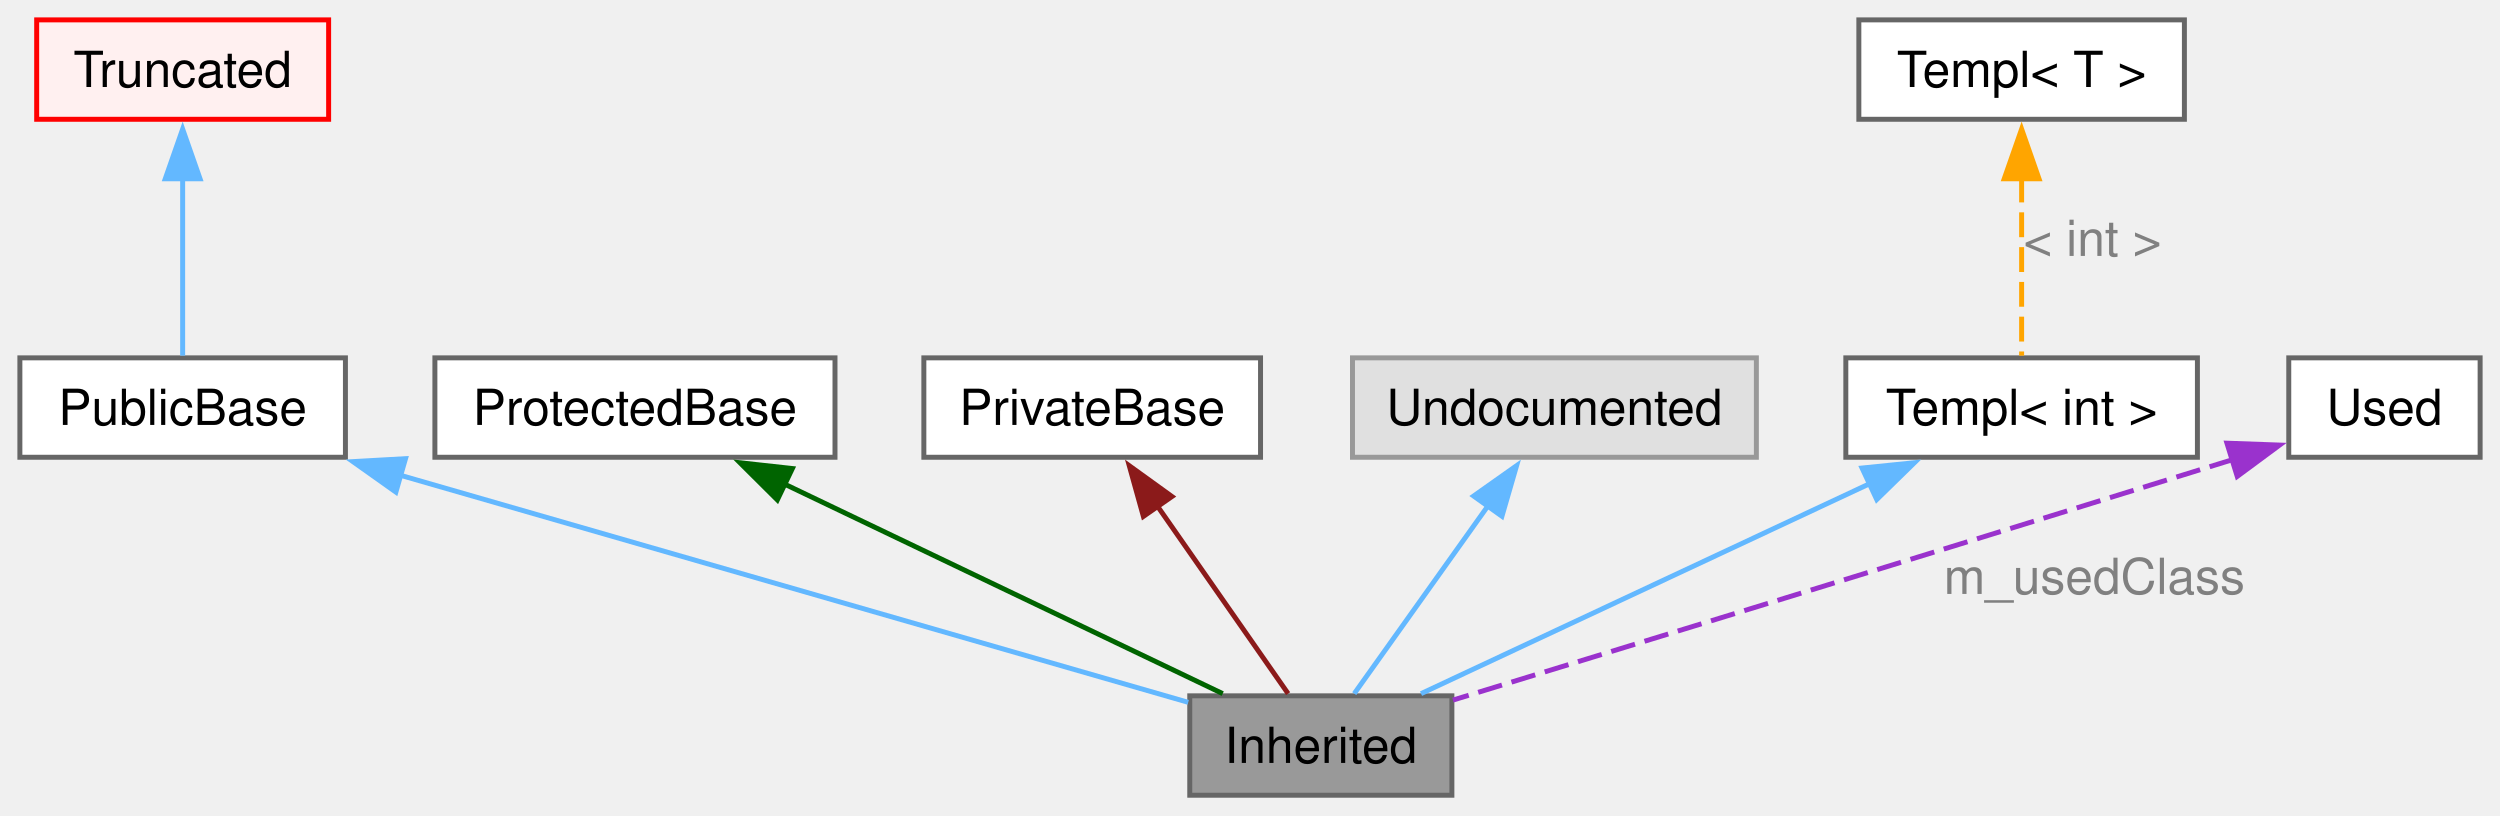
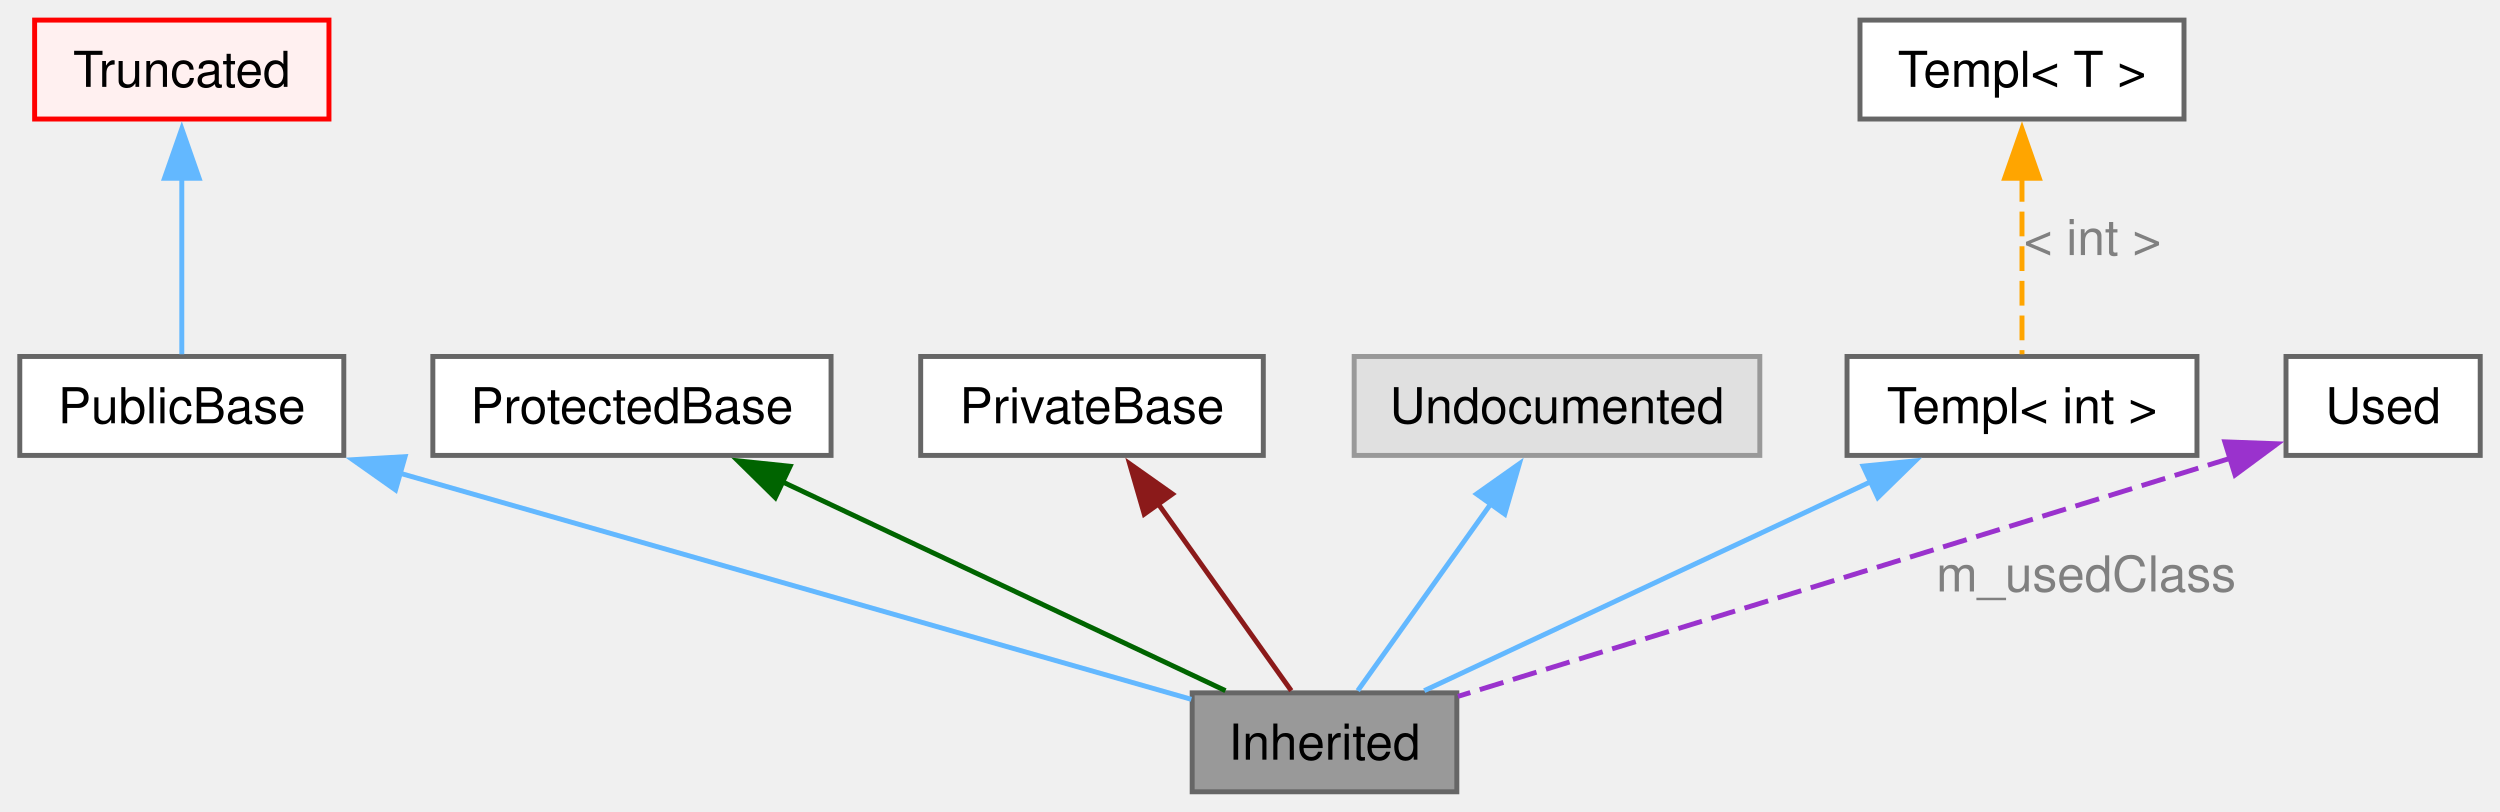
- <svg xmlns="http://www.w3.org/2000/svg" xmlns:xlink="http://www.w3.org/1999/xlink" width="503pt" height="164pt" viewBox="0.00 0.00 503.00 164.00">
+ <svg xmlns="http://www.w3.org/2000/svg" xmlns:xlink="http://www.w3.org/1999/xlink" width="505pt" height="164pt" viewBox="0.00 0.00 505.38 164.00">
  <g id="graph0" class="graph" transform="scale(1 1) rotate(0) translate(4 160)">
    <g id="Node000009" class="node">
      <g id="a_Node000009">
        <a xlink:title=" ">
-           <polygon fill="#999999" stroke="#666666" points="288.12,-20 235.38,-20 235.38,0 288.12,0 288.12,-20" />
-           <text text-anchor="middle" x="261.75" y="-6.5" font-family="Helvetica,sans-Serif" font-size="10.00">Inherited</text>
+           <polygon fill="#999999" stroke="#666666" points="290.5,-20 237,-20 237,0 290.5,0 290.5,-20" />
+           <text text-anchor="middle" x="263.75" y="-6.5" font-family="Helvetica,sans-Serif" font-size="10.00">Inherited</text>
        </a>
      </g>
    </g>
    <g id="Node000010" class="node">
      <g id="a_Node000010">
        <a xlink:title=" ">
          <polygon fill="white" stroke="#666666" points="65.5,-88 0,-88 0,-68 65.5,-68 65.5,-88" />
          <text text-anchor="middle" x="32.75" y="-74.5" font-family="Helvetica,sans-Serif" font-size="10.00">PublicBase</text>
        </a>
      </g>
    </g>
    <g id="edge1" class="edge">
      <g id="a_edge1">
        <a xlink:title=" ">
-           <path fill="none" stroke="#63b8ff" d="M76.58,-64.37C123.42,-50.87 196.16,-29.9 235.07,-18.69" />
-           <polygon fill="#63b8ff" stroke="#63b8ff" points="75.65,-60.99 67.01,-67.12 77.59,-67.72 75.65,-60.99" />
+           <path fill="none" stroke="#63b8ff" d="M76.67,-64.45C123.9,-50.96 197.51,-29.93 236.83,-18.69" />
+           <polygon fill="#63b8ff" stroke="#63b8ff" points="75.96,-61.02 67.3,-67.13 77.88,-67.75 75.96,-61.02" />
        </a>
      </g>
    </g>
    <g id="Node000011" class="node">
      <g id="a_Node000011">
        <a xlink:title=" ">
-           <polygon fill="#fff0f0" stroke="red" points="62.12,-156 3.38,-156 3.38,-136 62.12,-136 62.12,-156" />
+           <polygon fill="#fff0f0" stroke="red" points="62.5,-156 3,-156 3,-136 62.5,-136 62.5,-156" />
          <text text-anchor="middle" x="32.75" y="-142.5" font-family="Helvetica,sans-Serif" font-size="10.00">Truncated</text>
        </a>
      </g>
    </g>
    <g id="edge2" class="edge">
      <g id="a_edge2">
        <a xlink:title=" ">
          <path fill="none" stroke="#63b8ff" d="M32.75,-124.28C32.75,-112.27 32.75,-97.74 32.75,-88.44" />
          <polygon fill="#63b8ff" stroke="#63b8ff" points="29.25,-124.03 32.75,-134.03 36.25,-124.03 29.25,-124.03" />
        </a>
      </g>
    </g>
    <g id="node4" class="node">
      <g id="a_node4">
        <a xlink:title=" ">
          <polygon fill="white" stroke="#666666" points="164,-88 83.5,-88 83.5,-68 164,-68 164,-88" />
          <text text-anchor="middle" x="123.75" y="-74.5" font-family="Helvetica,sans-Serif" font-size="10.00">ProtectedBase</text>
        </a>
      </g>
    </g>
    <g id="edge3" class="edge">
      <g id="a_edge3">
        <a xlink:title=" ">
-           <path fill="none" stroke="darkgreen" d="M153.85,-62.6C180.62,-49.8 218.97,-31.46 242.01,-20.44" />
-           <polygon fill="darkgreen" stroke="darkgreen" points="152.4,-59.42 144.89,-66.89 155.42,-65.73 152.4,-59.42" />
+           <path fill="none" stroke="darkgreen" d="M153.93,-62.77C181.09,-49.97 220.25,-31.51 243.73,-20.44" />
+           <polygon fill="darkgreen" stroke="darkgreen" points="152.73,-59.47 145.18,-66.9 155.72,-65.8 152.73,-59.47" />
        </a>
      </g>
    </g>
    <g id="node5" class="node">
      <g id="a_node5">
        <a xlink:title=" ">
-           <polygon fill="white" stroke="#666666" points="249.62,-88 181.88,-88 181.88,-68 249.62,-68 249.62,-88" />
-           <text text-anchor="middle" x="215.75" y="-74.5" font-family="Helvetica,sans-Serif" font-size="10.00">PrivateBase</text>
+           <polygon fill="white" stroke="#666666" points="251.38,-88 182.12,-88 182.12,-68 251.38,-68 251.38,-88" />
+           <text text-anchor="middle" x="216.75" y="-74.5" font-family="Helvetica,sans-Serif" font-size="10.00">PrivateBase</text>
        </a>
      </g>
    </g>
    <g id="edge4" class="edge">
      <g id="a_edge4">
        <a xlink:title=" ">
-           <path fill="none" stroke="#8b1a1a" d="M228.89,-58.15C237.48,-45.82 248.34,-30.23 255.17,-20.44" />
-           <polygon fill="#8b1a1a" stroke="#8b1a1a" points="226.05,-56.1 223.21,-66.3 231.8,-60.1 226.05,-56.1" />
+           <path fill="none" stroke="#8b1a1a" d="M229.91,-58.52C238.73,-46.13 249.98,-30.33 257.03,-20.44" />
+           <polygon fill="#8b1a1a" stroke="#8b1a1a" points="227.31,-56.13 224.36,-66.31 233.01,-60.2 227.31,-56.13" />
        </a>
      </g>
    </g>
    <g id="Node000015" class="node">
      <g id="a_Node000015">
        <a xlink:title=" ">
-           <polygon fill="#e0e0e0" stroke="#999999" points="349.38,-88 268.12,-88 268.12,-68 349.38,-68 349.38,-88" />
-           <text text-anchor="middle" x="308.75" y="-74.5" font-family="Helvetica,sans-Serif" font-size="10.00">Undocumented</text>
+           <polygon fill="#e0e0e0" stroke="#999999" points="351.75,-88 269.75,-88 269.75,-68 351.75,-68 351.75,-88" />
+           <text text-anchor="middle" x="310.75" y="-74.5" font-family="Helvetica,sans-Serif" font-size="10.00">Undocumented</text>
        </a>
      </g>
    </g>
    <g id="edge5" class="edge">
      <g id="a_edge5">
        <a xlink:title=" ">
-           <path fill="none" stroke="#63b8ff" d="M295.59,-58.52C286.77,-46.13 275.52,-30.33 268.47,-20.44" />
-           <polygon fill="#63b8ff" stroke="#63b8ff" points="292.49,-60.2 301.14,-66.31 298.19,-56.13 292.49,-60.2" />
+           <path fill="none" stroke="#63b8ff" d="M297.59,-58.52C288.77,-46.13 277.52,-30.33 270.47,-20.44" />
+           <polygon fill="#63b8ff" stroke="#63b8ff" points="294.49,-60.2 303.14,-66.31 300.19,-56.13 294.49,-60.2" />
        </a>
      </g>
    </g>
    <g id="node7" class="node">
      <g id="a_node7">
        <a xlink:title=" ">
-           <polygon fill="white" stroke="#666666" points="438.12,-88 367.38,-88 367.38,-68 438.12,-68 438.12,-88" />
-           <text text-anchor="middle" x="402.75" y="-74.5" font-family="Helvetica,sans-Serif" font-size="10.00">Templ&lt; int &gt;</text>
+           <polygon fill="white" stroke="#666666" points="440.12,-88 369.38,-88 369.38,-68 440.12,-68 440.12,-88" />
+           <text text-anchor="middle" x="404.75" y="-74.5" font-family="Helvetica,sans-Serif" font-size="10.00">Templ&lt; int &gt;</text>
        </a>
      </g>
    </g>
    <g id="edge6" class="edge">
      <g id="a_edge6">
        <a xlink:title=" ">
-           <path fill="none" stroke="#63b8ff" d="M372.36,-62.77C345,-49.97 305.56,-31.51 281.91,-20.44" />
-           <polygon fill="#63b8ff" stroke="#63b8ff" points="370.64,-65.83 381.18,-66.9 373.6,-59.49 370.64,-65.83" />
+           <path fill="none" stroke="#63b8ff" d="M374.36,-62.77C347,-49.97 307.56,-31.51 283.91,-20.44" />
+           <polygon fill="#63b8ff" stroke="#63b8ff" points="372.64,-65.83 383.18,-66.9 375.6,-59.49 372.64,-65.83" />
        </a>
      </g>
    </g>
    <g id="node8" class="node">
      <g id="a_node8">
        <a xlink:title=" ">
-           <polygon fill="white" stroke="#666666" points="435.5,-156 370,-156 370,-136 435.5,-136 435.5,-156" />
-           <text text-anchor="middle" x="402.75" y="-142.5" font-family="Helvetica,sans-Serif" font-size="10.00">Templ&lt; T &gt;</text>
+           <polygon fill="white" stroke="#666666" points="437.5,-156 372,-156 372,-136 437.5,-136 437.5,-156" />
+           <text text-anchor="middle" x="404.75" y="-142.5" font-family="Helvetica,sans-Serif" font-size="10.00">Templ&lt; T &gt;</text>
        </a>
      </g>
    </g>
    <g id="edge7" class="edge">
      <g id="a_edge7">
        <a xlink:title=" ">
-           <path fill="none" stroke="orange" stroke-dasharray="5,2" d="M402.75,-124.28C402.75,-112.27 402.75,-97.74 402.75,-88.44" />
-           <polygon fill="orange" stroke="orange" points="399.25,-124.03 402.75,-134.03 406.25,-124.03 399.25,-124.03" />
+           <path fill="none" stroke="orange" stroke-dasharray="5,2" d="M404.75,-124.28C404.75,-112.27 404.75,-97.74 404.75,-88.44" />
+           <polygon fill="orange" stroke="orange" points="401.25,-124.03 404.75,-134.03 408.25,-124.03 401.25,-124.03" />
        </a>
      </g>
-       <text text-anchor="middle" x="417" y="-108.5" font-family="Helvetica,sans-Serif" font-size="10.00" fill="grey">&lt; int &gt;</text>
+       <text text-anchor="middle" x="419" y="-108.5" font-family="Helvetica,sans-Serif" font-size="10.00" fill="grey">&lt; int &gt;</text>
    </g>
    <g id="node9" class="node">
      <g id="a_node9">
        <a xlink:title=" ">
-           <polygon fill="white" stroke="#666666" points="495,-88 456.5,-88 456.5,-68 495,-68 495,-88" />
-           <text text-anchor="middle" x="475.75" y="-74.5" font-family="Helvetica,sans-Serif" font-size="10.00">Used</text>
+           <polygon fill="white" stroke="#666666" points="497.38,-88 458.12,-88 458.12,-68 497.38,-68 497.38,-88" />
+           <text text-anchor="middle" x="477.75" y="-74.5" font-family="Helvetica,sans-Serif" font-size="10.00">Used</text>
        </a>
      </g>
    </g>
    <g id="edge8" class="edge">
      <g id="a_edge8">
        <a xlink:title=" ">
-           <path fill="none" stroke="#9a32cd" stroke-dasharray="5,2" d="M445.35,-67.57C401.92,-54.11 389.76,-50.32 349.75,-38 329.13,-31.65 305.79,-24.49 288.33,-19.14" />
-           <polygon fill="#9a32cd" stroke="#9a32cd" points="444.06,-70.83 454.65,-70.45 446.13,-64.15 444.06,-70.83" />
+           <path fill="none" stroke="#9a32cd" stroke-dasharray="5,2" d="M447.08,-67.49C385.45,-48.44 324.77,-29.76 290.72,-19.29" />
+           <polygon fill="#9a32cd" stroke="#9a32cd" points="445.75,-70.74 456.34,-70.35 447.82,-64.05 445.75,-70.74" />
        </a>
      </g>
-       <text text-anchor="middle" x="417.38" y="-40.5" font-family="Helvetica,sans-Serif" font-size="10.00" fill="grey">m_usedClass</text>
+       <text text-anchor="middle" x="417.71" y="-40.5" font-family="Helvetica,sans-Serif" font-size="10.00" fill="grey">m_usedClass</text>
    </g>
  </g>
</svg>
